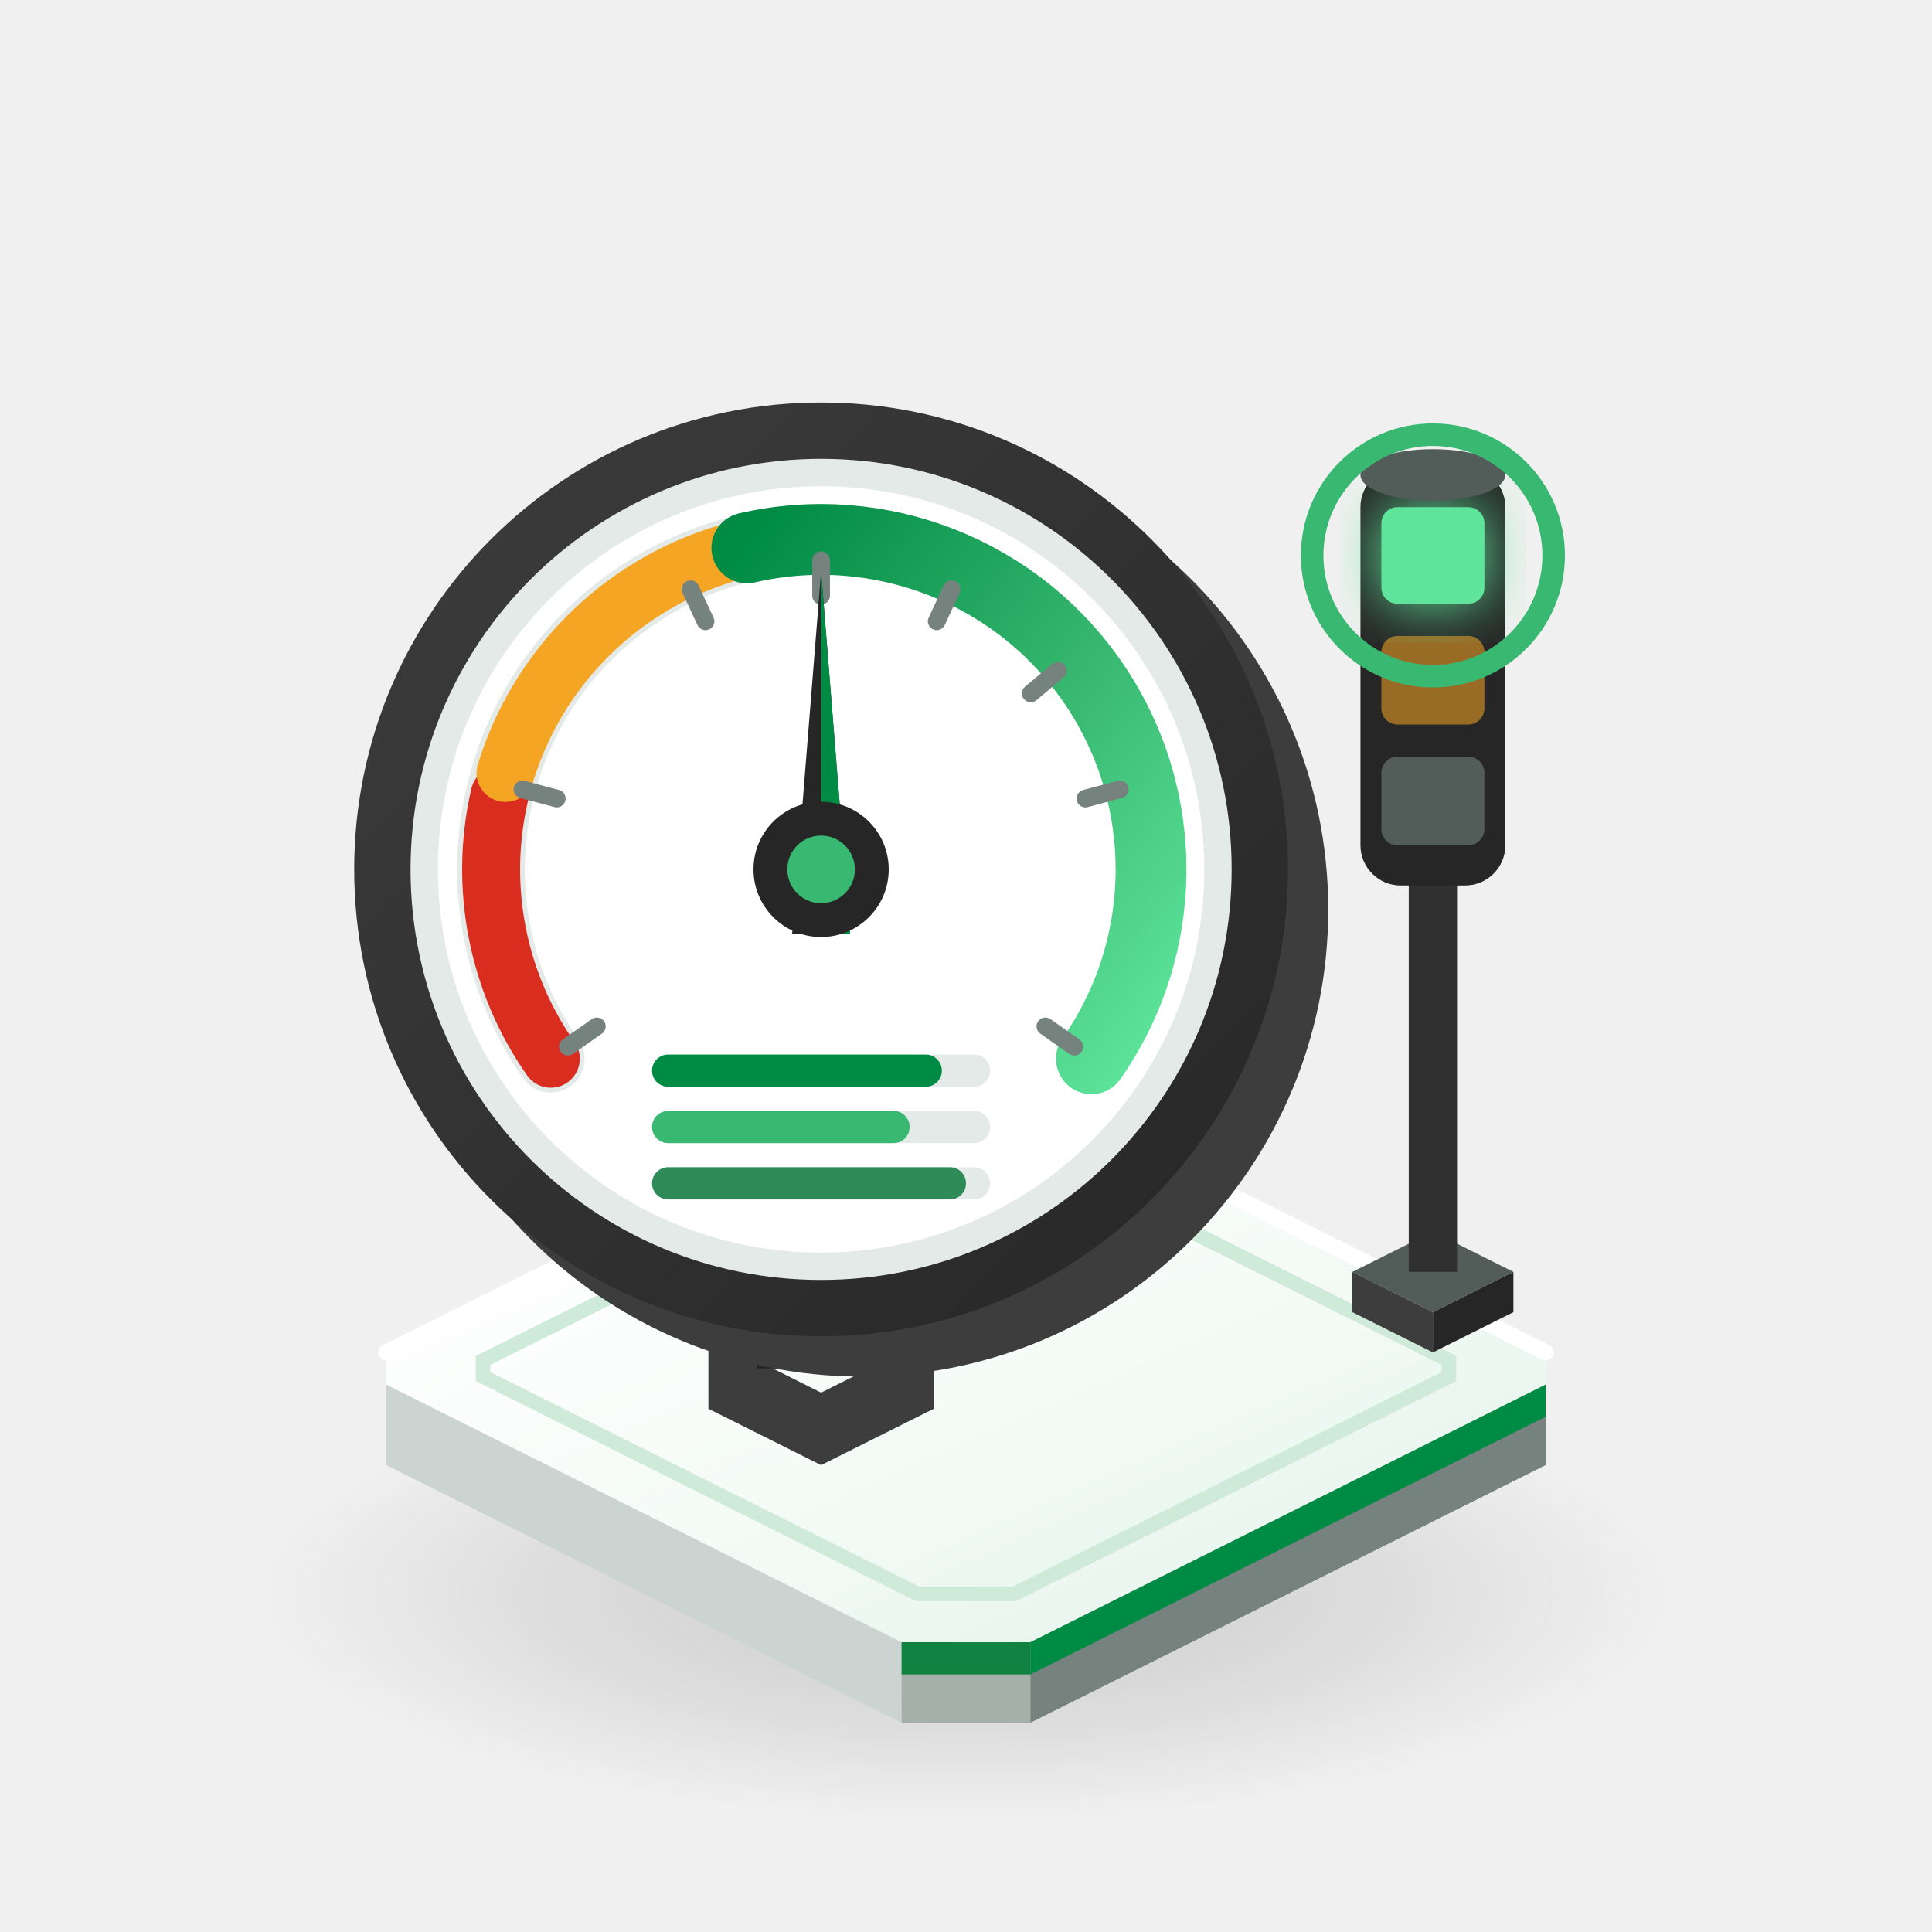
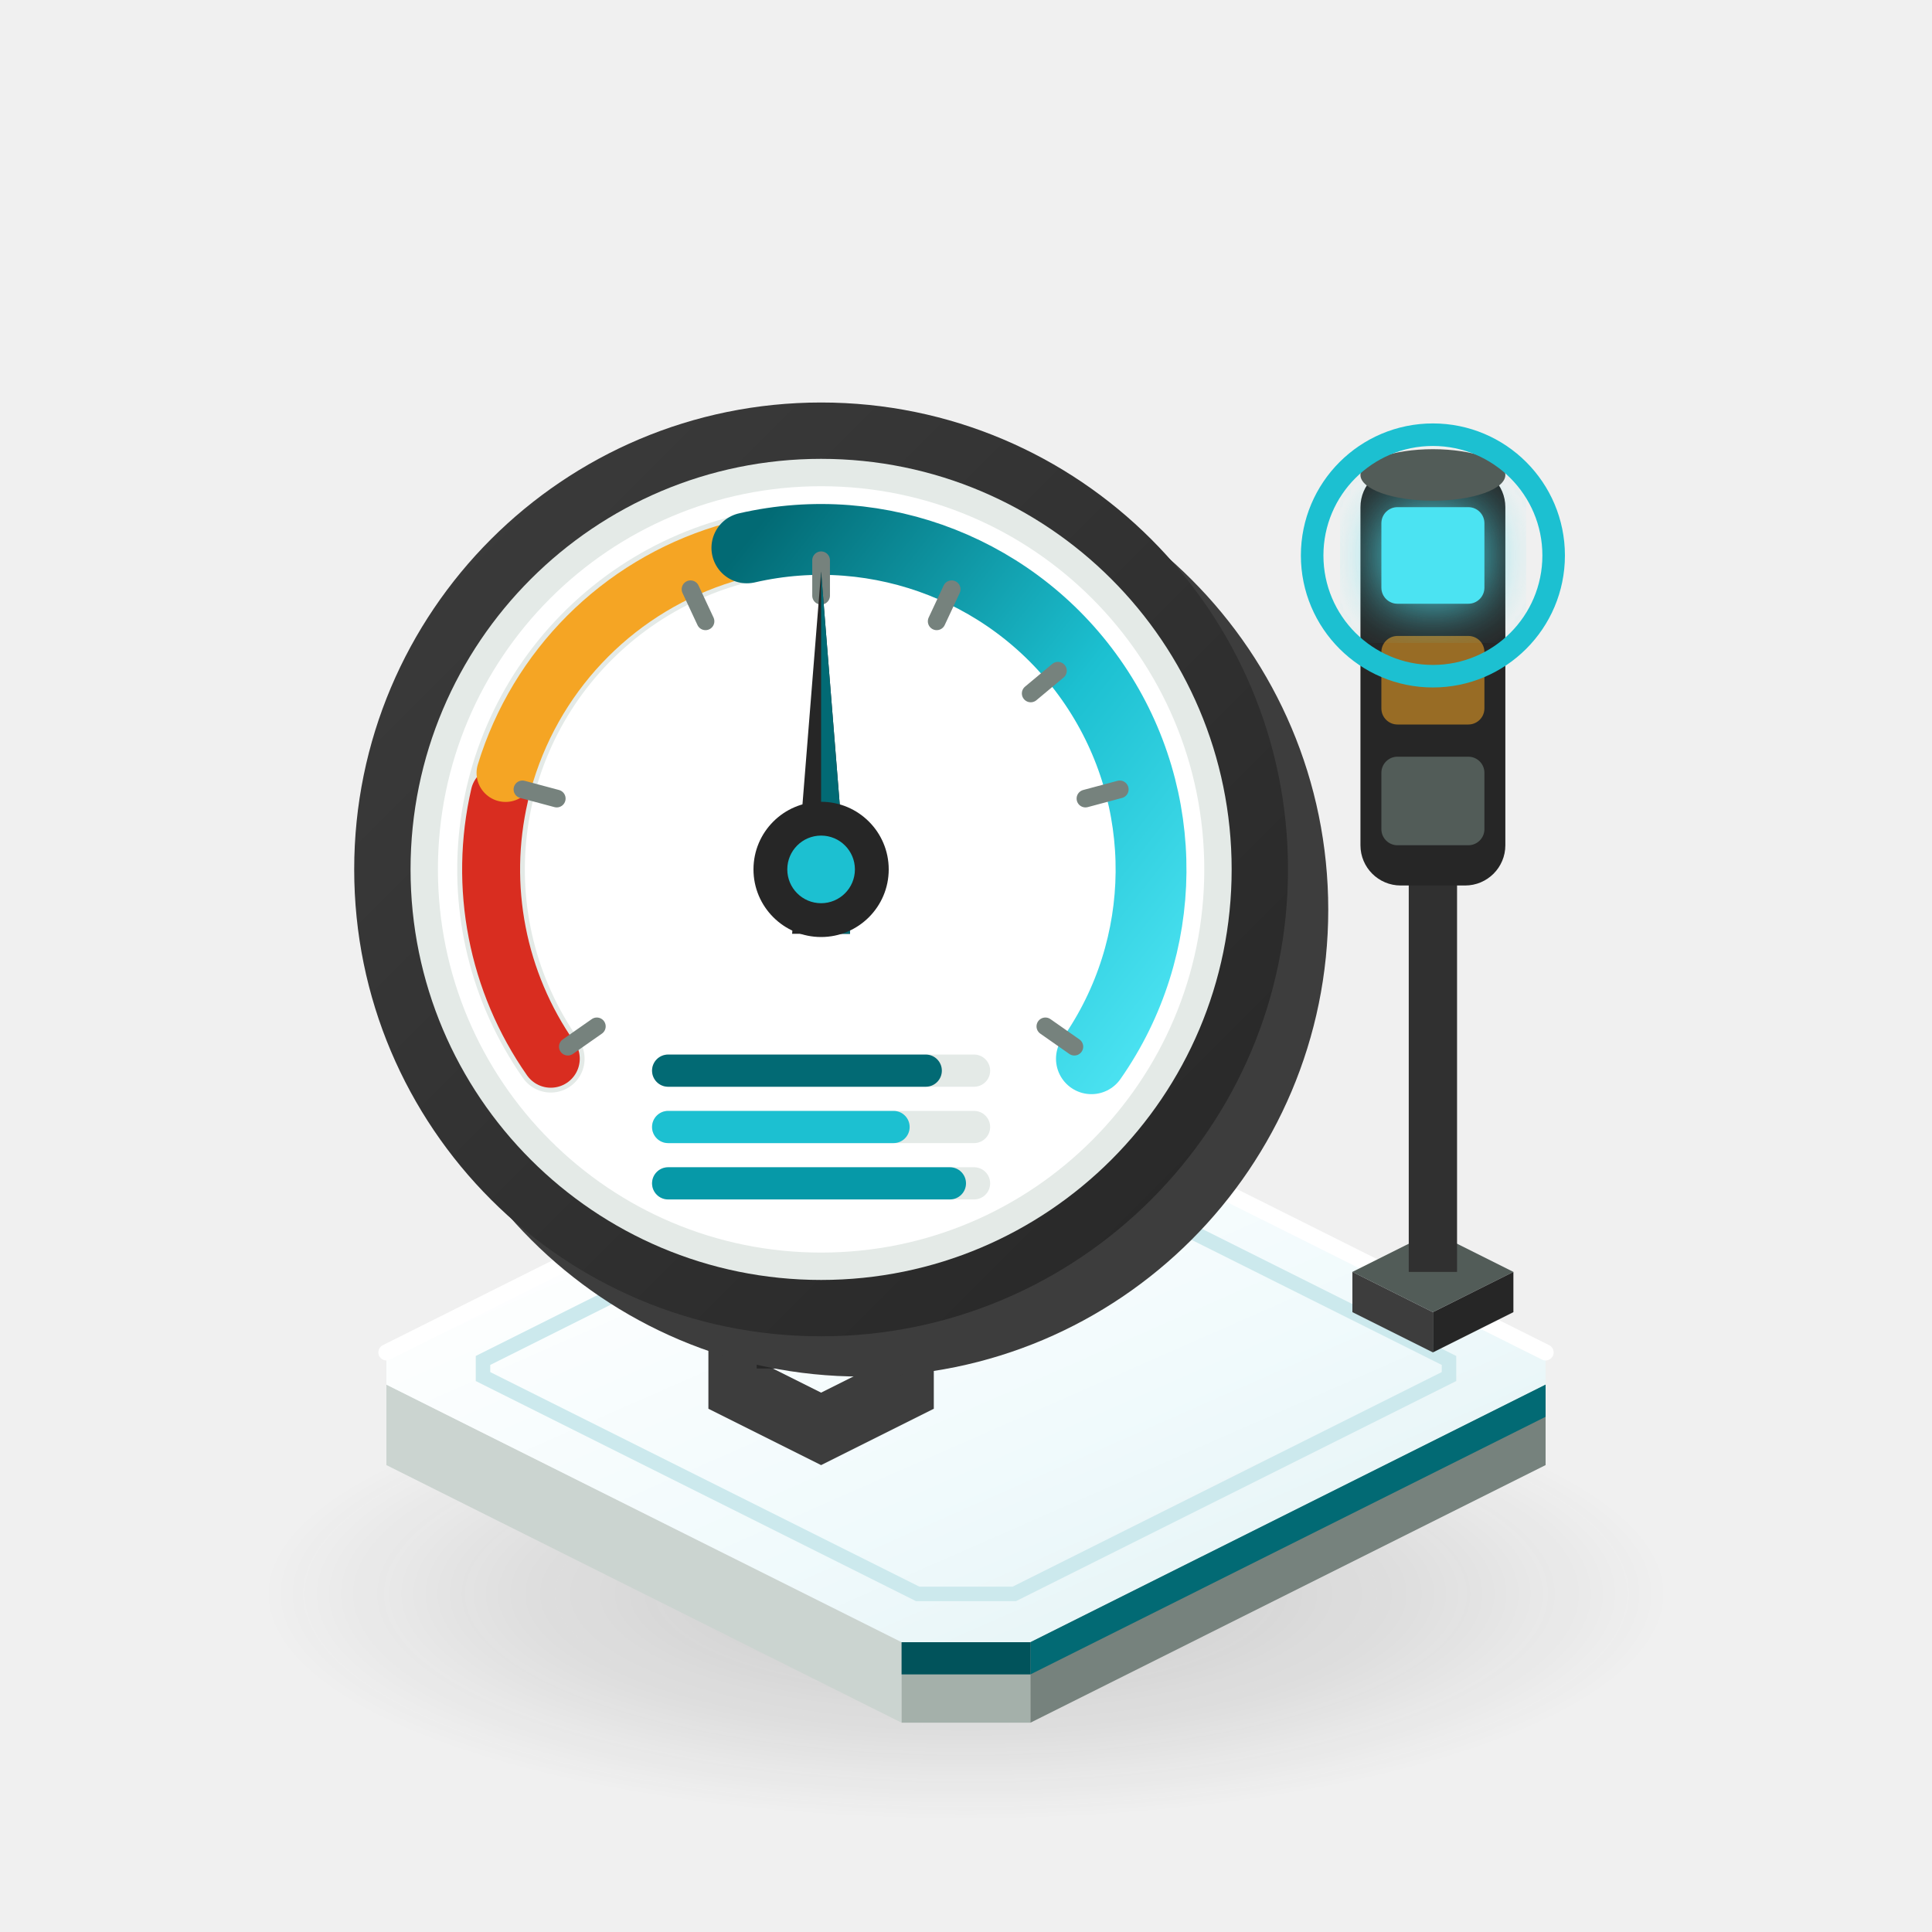
<svg xmlns="http://www.w3.org/2000/svg" viewBox="0 0 120 120" width="120" height="120" fill="none">
  <defs>
    <radialGradient id="oee-shadow" cx="50%" cy="50%" r="50%">
      <stop offset="0%" stop-color="#262626" stop-opacity="0.20" />
      <stop offset="65%" stop-color="#262626" stop-opacity="0.08" />
      <stop offset="100%" stop-color="#262626" stop-opacity="0" />
    </radialGradient>
    <linearGradient id="oee-deck" x1="20%" y1="15%" x2="85%" y2="85%">
      <stop offset="0%" stop-color="#FFFFFF" />
-       <stop offset="65%" stop-color="#F2FAF5" />
-       <stop offset="100%" stop-color="#E6F4EC" />
+       <stop offset="65%" stop-color="#F0FAFC" />
+       <stop offset="100%" stop-color="#E6F4F6" />
    </linearGradient>
    <linearGradient id="oee-bezel" x1="0%" y1="0%" x2="100%" y2="100%">
      <stop offset="0%" stop-color="#3D3D3D" />
      <stop offset="100%" stop-color="#262626" />
    </linearGradient>
    <linearGradient id="oee-green-arc" x1="0%" y1="0%" x2="100%" y2="100%">
-       <stop offset="0%" stop-color="#008B45" />
-       <stop offset="55%" stop-color="#38B870" />
-       <stop offset="100%" stop-color="#5EE49B" />
+       <stop offset="0%" stop-color="#026A74" />
+       <stop offset="55%" stop-color="#1CC0D1" />
+       <stop offset="100%" stop-color="#4CE3F2" />
    </linearGradient>
    <filter id="oee-glow" x="-40%" y="-40%" width="180%" height="180%">
      <feGaussianBlur stdDeviation="1.8" result="blur" />
      <feMerge>
        <feMergeNode in="blur" />
        <feMergeNode in="SourceGraphic" />
      </feMerge>
    </filter>
    <style>
      .oee-needle { animation: oee-sweep 3.8s ease-in-out infinite; }
      .oee-radar { animation: oee-pulse 2.2s ease-out infinite; }
      .oee-arc-glow { animation: oee-shimmer 2.8s ease-in-out infinite; }
      .oee-apq-1 { animation: oee-bar 3.2s ease-in-out infinite; }
      .oee-apq-2 { animation: oee-bar 3.2s ease-in-out -1.0s infinite; }
      .oee-apq-3 { animation: oee-bar 3.2s ease-in-out -2.0s infinite; }
      @keyframes oee-sweep {
        0%, 100% { transform: rotate(42deg); }
        45% { transform: rotate(78deg); }
        70% { transform: rotate(62deg); }
      }
      @keyframes oee-pulse {
        0% { transform: scale(0.75); opacity: 0.85; }
        100% { transform: scale(1.95); opacity: 0; }
      }
      @keyframes oee-shimmer {
        0%, 100% { opacity: 0.88; }
        50% { opacity: 1; }
      }
      @keyframes oee-bar {
        0%, 100% { transform: scaleX(0.84); }
        50% { transform: scaleX(1.04); }
      }
      @media (prefers-reduced-motion: reduce) {
        *, *::before, *::after { animation: none !important; }
      }
    </style>
  </defs>
  <ellipse cx="60" cy="99" rx="44" ry="14" fill="url(#oee-shadow)" />
  <g id="oee-plinth">
    <polygon points="24,86 56,102 56,107 24,91" fill="#CBD4D0" />
    <polygon points="56,102 64,102 64,107 56,107" fill="#A4B0AA" />
    <polygon points="64,102 96,86 96,91 64,107" fill="#76827D" />
    <polygon points="56,68 64,68 96,84 96,86 64,102 56,102 24,86 24,84" fill="url(#oee-deck)" />
    <polyline points="24,84 56,68 64,68 96,84" stroke="#FFFFFF" stroke-width="1" stroke-linecap="round" />
-     <polygon points="57,71 63,71 90,84.5 90,85.5 63,99 57,99 30,85.5 30,84.5" fill="none" stroke="#CFEAD9" stroke-width="0.9" />
-     <polygon points="64,102 96,86 96,88 64,104" fill="#008B45" />
-     <polygon points="56,102 64,102 64,104 56,104" fill="#128243" />
+     <polygon points="57,71 63,71 90,84.5 90,85.5 63,99 57,99 30,85.5 30,84.5" fill="none" stroke="#CCE9ED" stroke-width="0.9" />
+     <polygon points="64,102 96,86 96,88 64,104" fill="#026A74" />
+     <polygon points="56,102 64,102 64,104 56,104" fill="#01535B" />
  </g>
  <polygon points="44,83 51,86.5 58,83 58,87.5 51,91 44,87.5" fill="#3D3D3D" />
  <polygon points="47,76 55,76 55,85 47,85" fill="#262626" />
  <g id="oee-gauge">
    <circle cx="53.5" cy="56.5" r="29" fill="#3D3D3D" />
    <circle cx="51" cy="54" r="29" fill="url(#oee-bezel)" />
    <circle cx="51" cy="54" r="25.5" fill="#E4EAE7" />
    <circle cx="51" cy="54" r="23.8" fill="#FFFFFF" />
    <g transform="translate(0, -2)">
      <path d="M 34.21 67.76 A 20.5 20.5 0 1 1 67.79 67.76" stroke="#E4EAE7" stroke-width="4.2" stroke-linecap="round" />
      <path d="M 34.21 67.76 A 20.5 20.5 0 0 1 31.03 51.39" stroke="#D92D20" stroke-width="3.6" stroke-linecap="round" />
      <path d="M 31.40 50.01 A 20.5 20.5 0 0 1 45.01 36.40" stroke="#F5A524" stroke-width="3.6" stroke-linecap="round" />
      <path class="oee-arc-glow" d="M 46.39 36.03 A 20.5 20.5 0 0 1 67.79 67.76" stroke="url(#oee-green-arc)" stroke-width="4.4" stroke-linecap="round" />
      <g stroke="#76827D" stroke-width="1.1" stroke-linecap="round">
        <line x1="37.07" y1="65.75" x2="35.27" y2="67.01" />
        <line x1="34.58" y1="51.60" x2="32.45" y2="51.03" />
        <line x1="43.82" y1="40.59" x2="42.89" y2="38.60" />
        <line x1="51.00" y1="39.00" x2="51.00" y2="36.80" />
        <line x1="58.18" y1="40.59" x2="59.11" y2="38.60" />
        <line x1="64.02" y1="45.07" x2="65.71" y2="43.66" />
        <line x1="67.42" y1="51.60" x2="69.55" y2="51.03" />
        <line x1="64.93" y1="65.75" x2="66.73" y2="67.01" />
      </g>
    </g>
    <g transform="translate(40.5, 65.5)">
      <rect x="0" y="0" width="21" height="2" rx="1" fill="#E4EAE7" />
-       <rect class="oee-apq-1" x="0" y="0" width="18" height="2" rx="1" fill="#008B45" />
+       <rect class="oee-apq-1" x="0" y="0" width="18" height="2" rx="1" fill="#026A74" />
      <rect x="0" y="3.5" width="21" height="2" rx="1" fill="#E4EAE7" />
-       <rect class="oee-apq-2" x="0" y="3.5" width="16" height="2" rx="1" fill="#38B870" />
+       <rect class="oee-apq-2" x="0" y="3.5" width="16" height="2" rx="1" fill="#1CC0D1" />
      <rect x="0" y="7" width="21" height="2" rx="1" fill="#E4EAE7" />
-       <rect class="oee-apq-3" x="0" y="7" width="19.5" height="2" rx="1" fill="#2E8B57" />
+       <rect class="oee-apq-3" x="0" y="7" width="19.5" height="2" rx="1" fill="#0699A8" />
    </g>
    <g transform="translate(51, 54)">
      <g class="oee-needle">
        <polygon points="-1.8,4 0,-18.5 1.8,4" fill="#262626" />
-         <polygon points="0,-18.5 1.8,4 0,4" fill="#008B45" />
+         <polygon points="0,-18.5 1.8,4 0,4" fill="#026A74" />
      </g>
      <circle cx="0" cy="0" r="4.2" fill="#262626" />
-       <circle cx="0" cy="0" r="2.1" fill="#38B870" />
+       <circle cx="0" cy="0" r="2.1" fill="#1CC0D1" />
    </g>
  </g>
  <g id="oee-andon">
    <polygon points="84,79 89,76.5 94,79 89,81.5" fill="#525C58" />
    <polygon points="84,79 89,81.5 89,84 84,81.5" fill="#3D3D3D" />
    <polygon points="89,81.5 94,79 94,81.5 89,84" fill="#262626" />
    <rect x="87.5" y="54" width="3" height="25" fill="#303030" />
    <rect x="84.5" y="29" width="9" height="26" rx="2.5" fill="#262626" />
    <rect x="85.8" y="47" width="6.4" height="5.5" rx="1" fill="#525C58" />
    <rect x="85.8" y="39.5" width="6.4" height="5.5" rx="1" fill="#F5A524" opacity="0.55" />
-     <rect x="85.8" y="31.5" width="6.4" height="6" rx="1" fill="#5EE49B" filter="url(#oee-glow)" />
+     <rect x="85.8" y="31.5" width="6.4" height="6" rx="1" fill="#4CE3F2" filter="url(#oee-glow)" />
    <ellipse cx="89" cy="29.5" rx="4.5" ry="1.6" fill="#525C58" />
    <g transform="translate(89, 34.5)">
-       <circle class="oee-radar" cx="0" cy="0" r="7.5" stroke="#38B870" stroke-width="1.4" />
+       <circle class="oee-radar" cx="0" cy="0" r="7.5" stroke="#1CC0D1" stroke-width="1.4" />
    </g>
  </g>
</svg>
